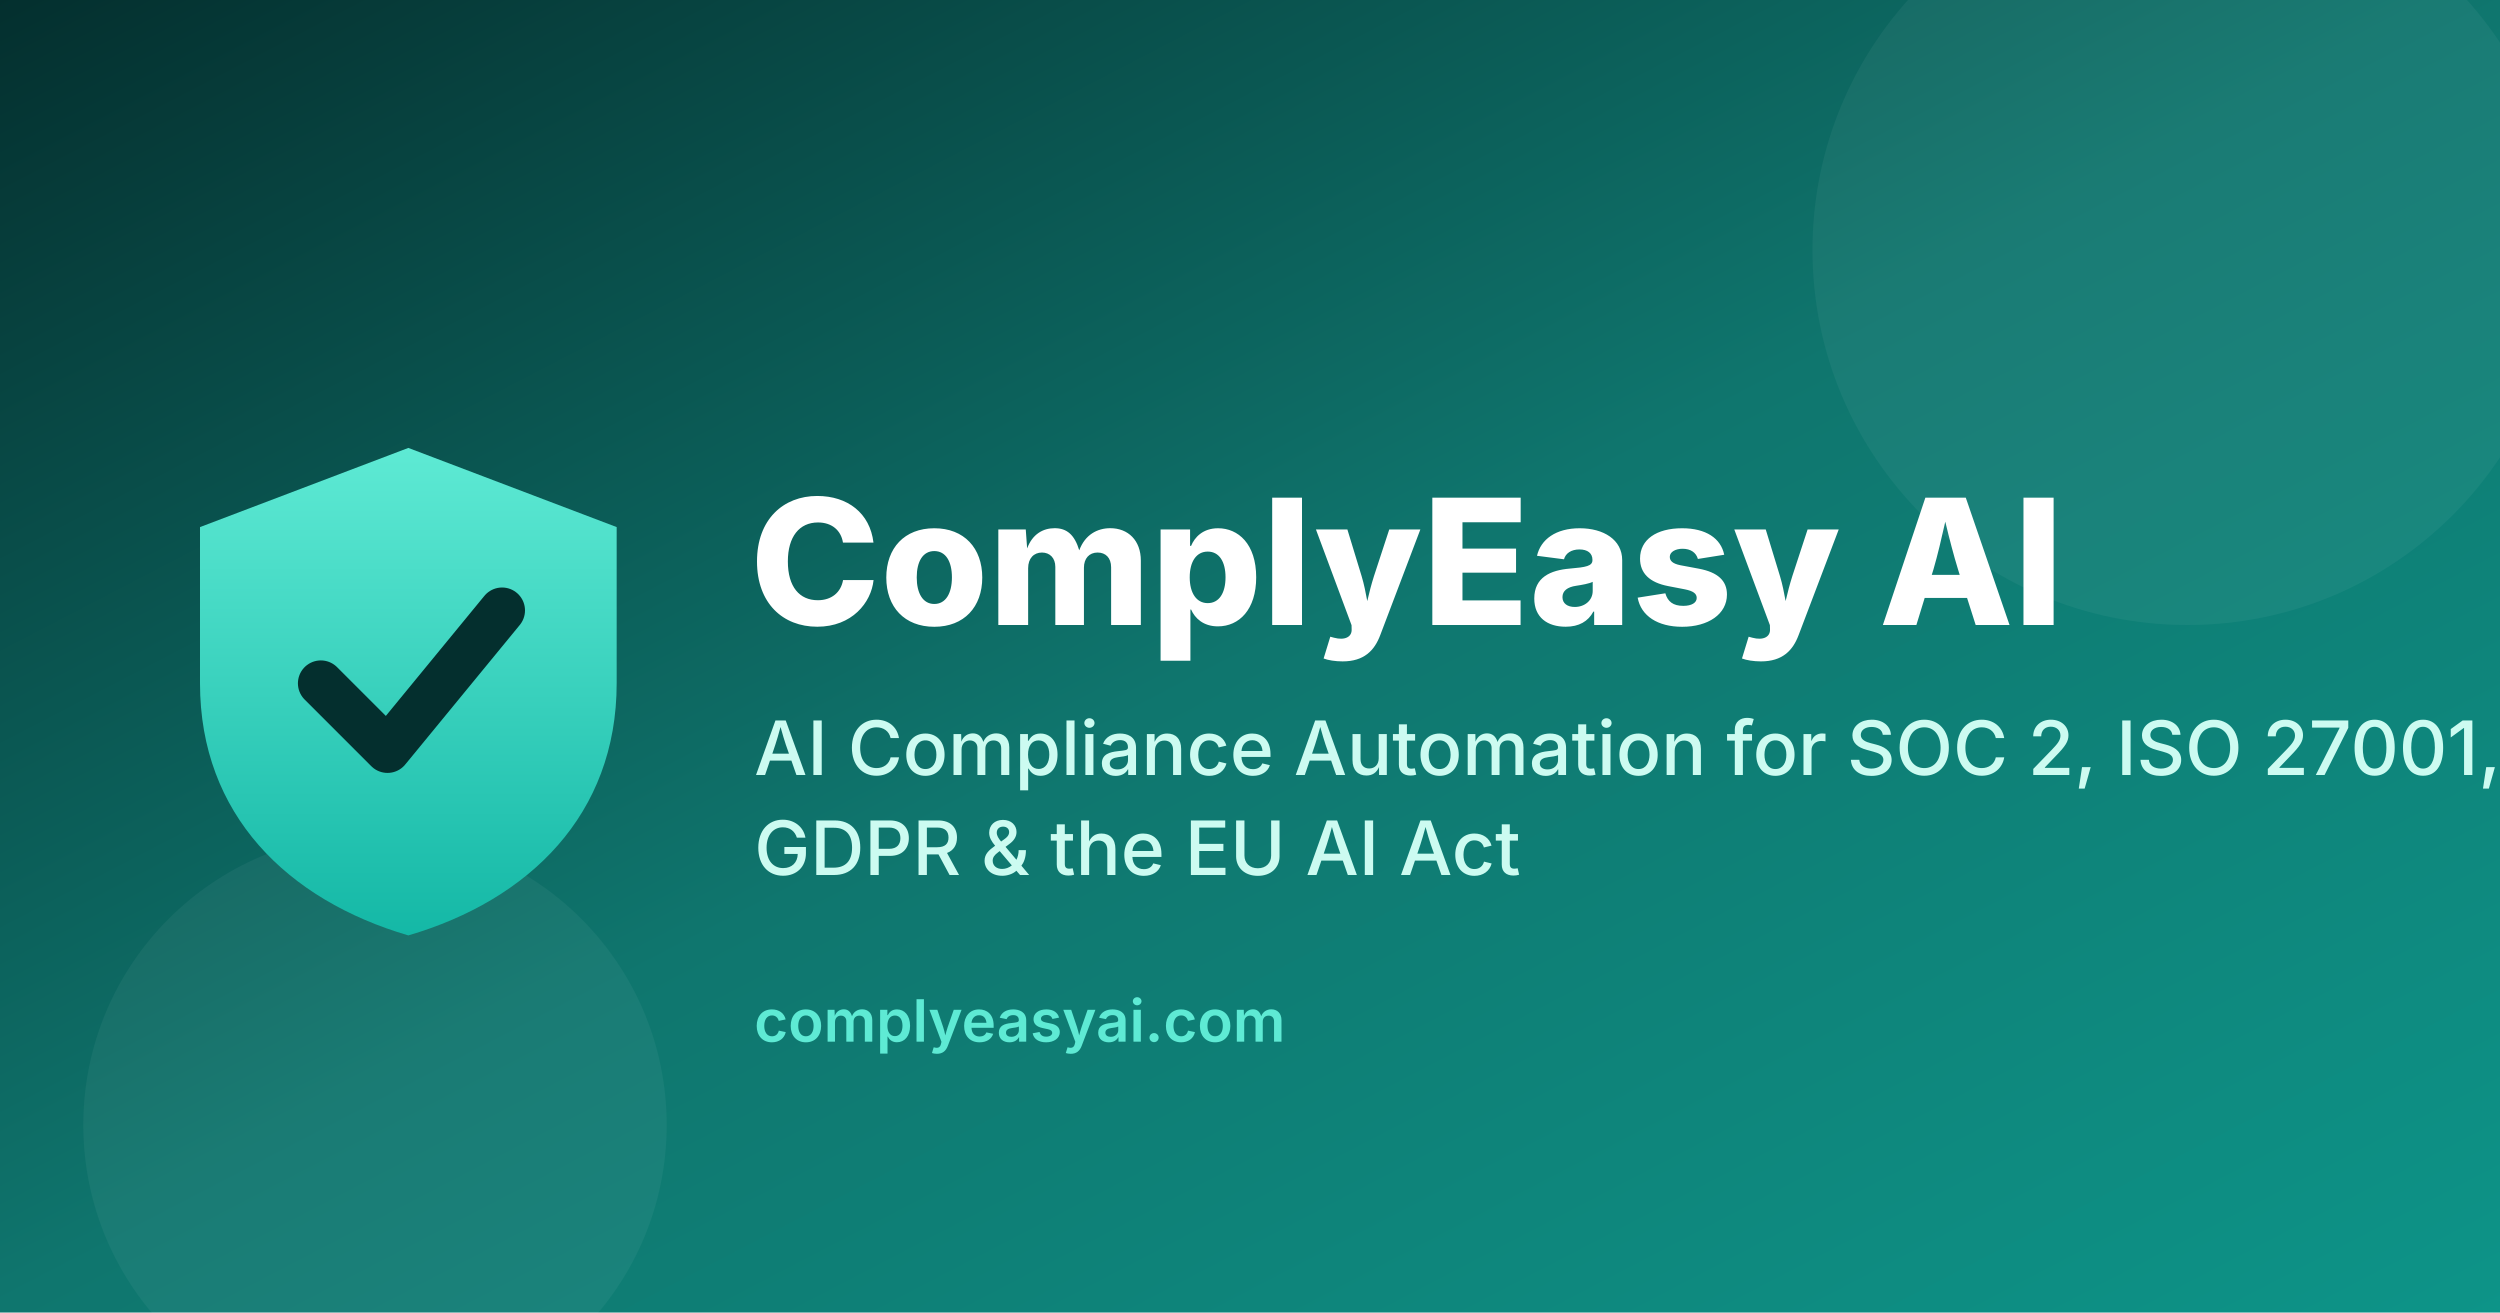
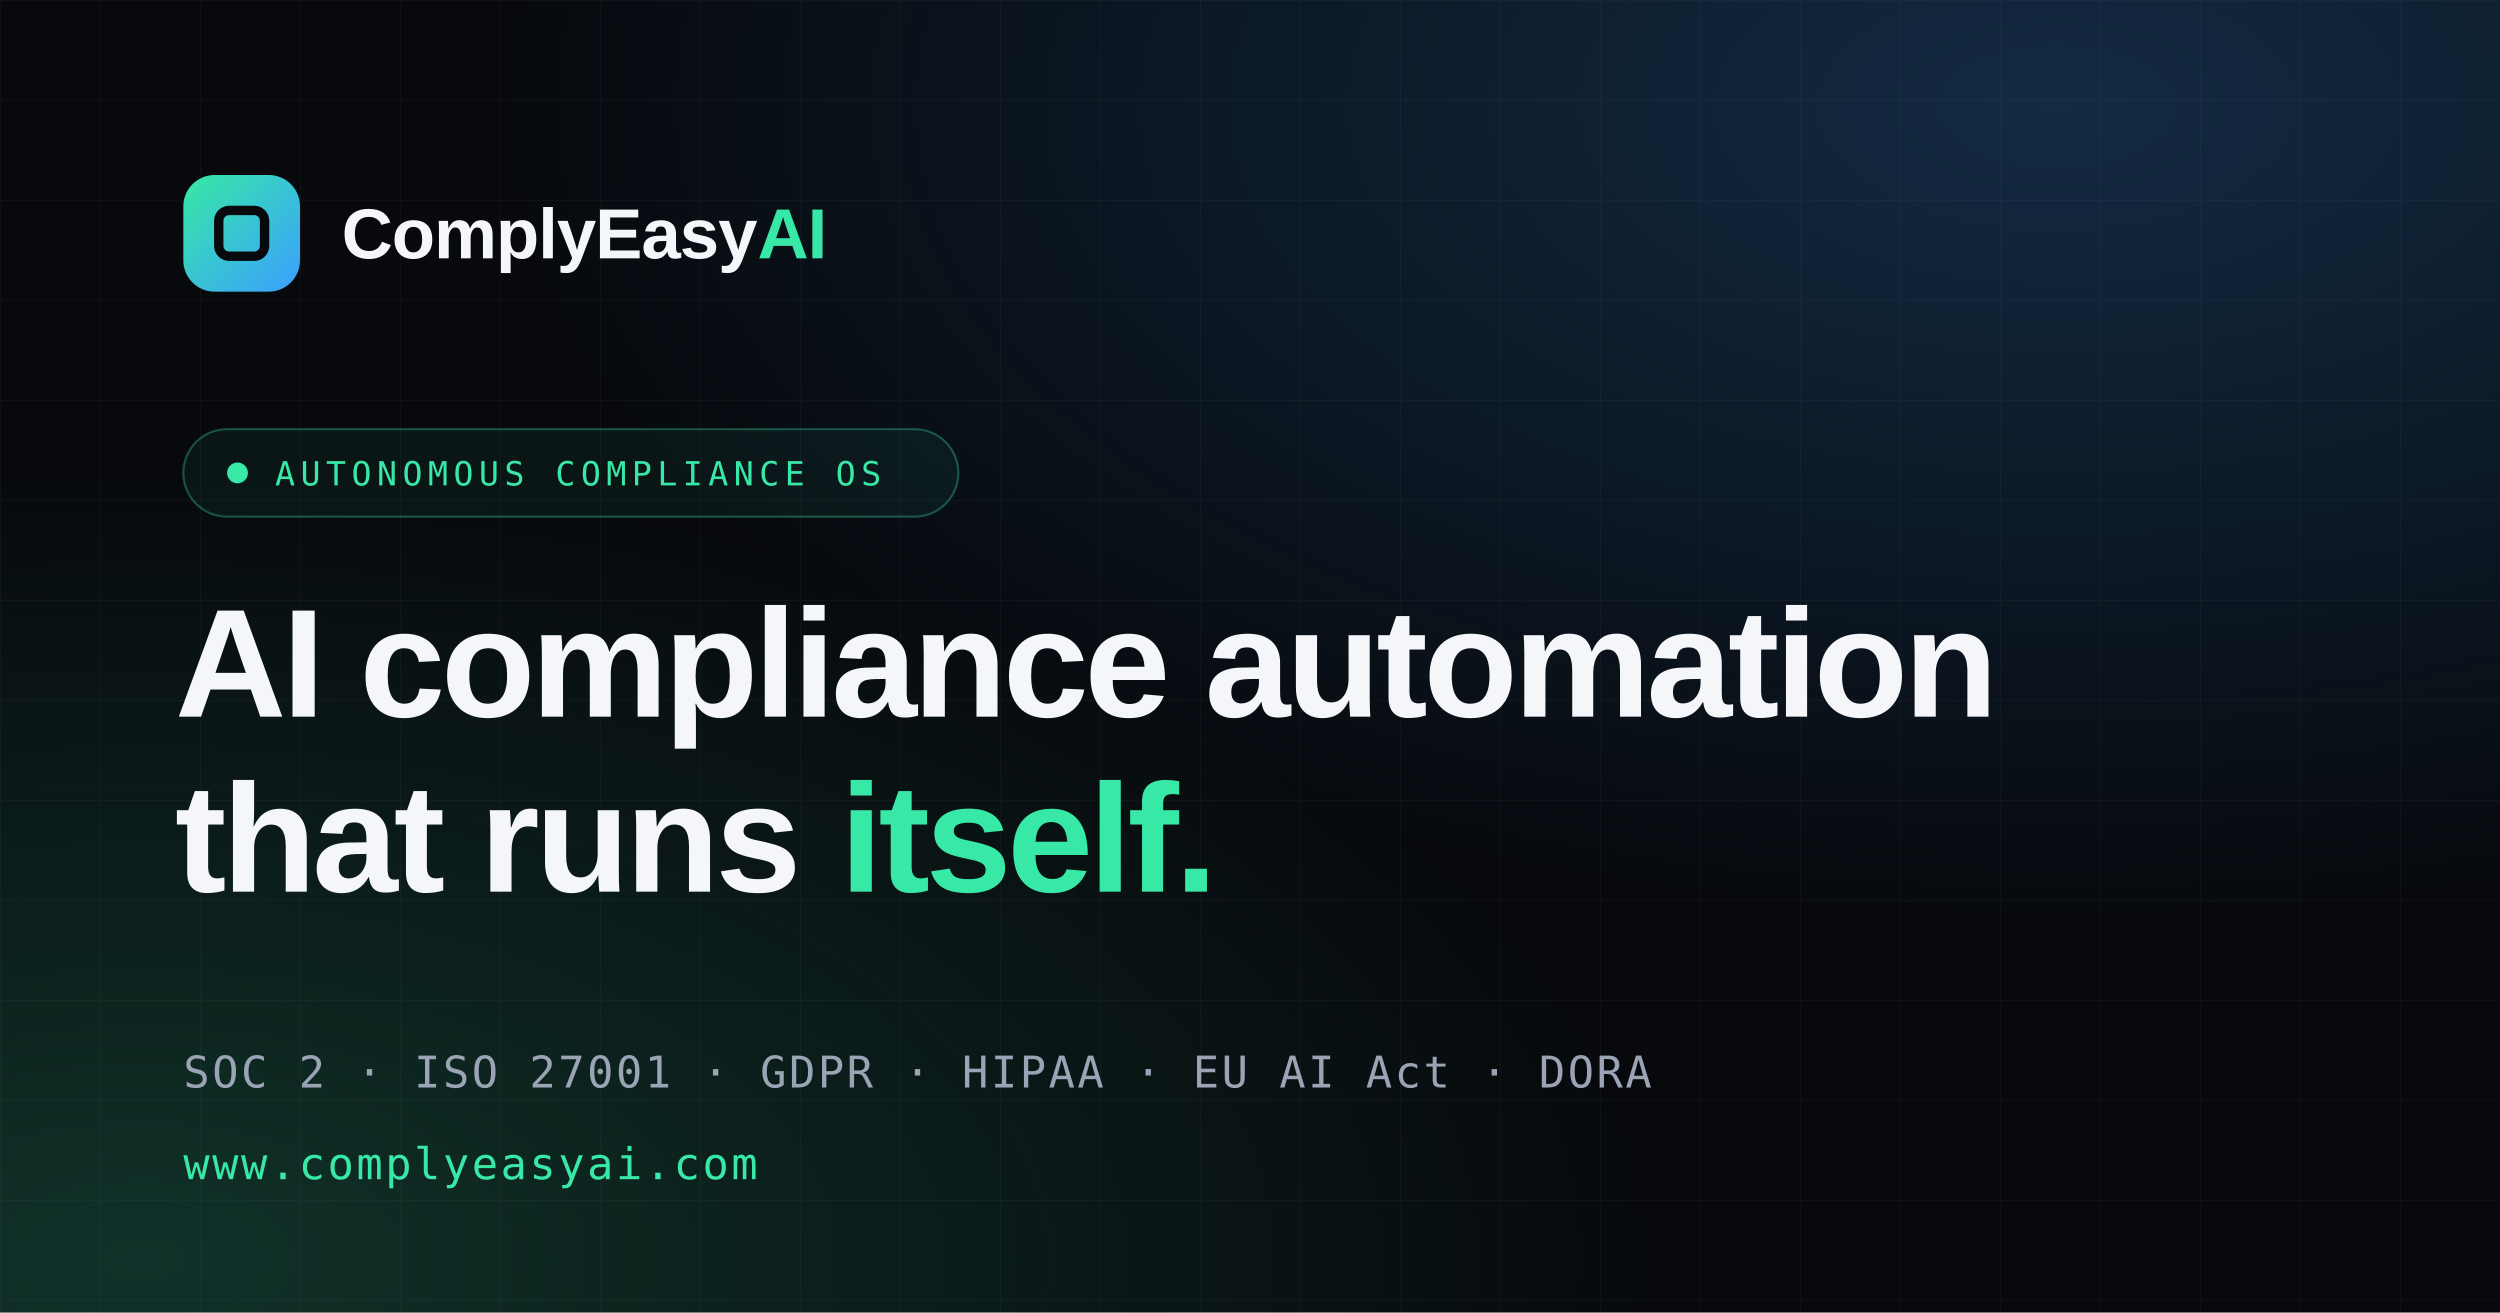
- <svg xmlns="http://www.w3.org/2000/svg" viewBox="0 0 1200 630" width="1200" height="630" role="img" aria-label="ComplyEasy AI — AI Compliance Automation">
+ <svg xmlns="http://www.w3.org/2000/svg" viewBox="0 0 1200 630" width="1200" height="630" role="img" aria-label="ComplyEasyAI: AI compliance automation that runs itself">
  <defs>
-     <linearGradient id="bg" x1="0" y1="0" x2="1" y2="1">
-       <stop offset="0" stop-color="#042f2e" />
-       <stop offset="0.5" stop-color="#0f766e" />
-       <stop offset="1" stop-color="#0d9488" />
+     <radialGradient id="glow-blue" cx="0.82" cy="0.08" r="0.62">
+       <stop offset="0" stop-color="#3AA0FF" stop-opacity="0.22" />
+       <stop offset="1" stop-color="#3AA0FF" stop-opacity="0" />
+     </radialGradient>
+     <radialGradient id="glow-green" cx="0.06" cy="0.96" r="0.6">
+       <stop offset="0" stop-color="#38E8A6" stop-opacity="0.18" />
+       <stop offset="1" stop-color="#38E8A6" stop-opacity="0" />
+     </radialGradient>
+     <linearGradient id="mark" x1="0" y1="0" x2="1" y2="1">
+       <stop offset="0" stop-color="#38E8A6" />
+       <stop offset="1" stop-color="#3AA0FF" />
    </linearGradient>
-     <linearGradient id="shield" x1="0" y1="0" x2="0" y2="1">
-       <stop offset="0" stop-color="#5eead4" />
-       <stop offset="1" stop-color="#14b8a6" />
-     </linearGradient>
+     <pattern id="grid" width="48" height="48" patternUnits="userSpaceOnUse">
+       <path d="M48 0H0V48" fill="none" stroke="#FFFFFF" stroke-opacity="0.035" stroke-width="1" />
+     </pattern>
  </defs>
-   <rect width="1200" height="630" fill="url(#bg)" />
-   <g fill="#ffffff" fill-opacity="0.05">
-     <circle cx="1050" cy="120" r="180" />
-     <circle cx="180" cy="540" r="140" />
+   <rect width="1200" height="630" fill="#07090D" />
+   <rect width="1200" height="630" fill="url(#grid)" />
+   <rect width="1200" height="630" fill="url(#glow-blue)" />
+   <rect width="1200" height="630" fill="url(#glow-green)" />
+   <g transform="translate(88 84)">
+     <rect width="56" height="56" rx="15" fill="url(#mark)" />
+     <rect x="17" y="17" width="22" height="22" rx="5" fill="none" stroke="#07090D" stroke-width="4.5" />
+     <text x="76" y="40" font-family="'Space Grotesk', 'Helvetica Neue', Arial, sans-serif" font-size="34" font-weight="700" letter-spacing="-0.5" fill="#F4F6FA">ComplyEasy<tspan fill="#38E8A6">AI</tspan>
+     </text>
  </g>
-   <g transform="translate(96 215)">
-     <path d="M100 0 200 38v75c0 63-42 104-100 121C42 217 0 176 0 113V38z" fill="url(#shield)" />
-     <path d="M58 113 90 145 145 78" fill="none" stroke="#042f2e" stroke-width="22" stroke-linecap="round" stroke-linejoin="round" />
+   <g transform="translate(88 206)">
+     <rect width="372" height="42" rx="21" fill="#38E8A6" fill-opacity="0.06" stroke="#38E8A6" stroke-opacity="0.32" />
+     <circle cx="26" cy="21" r="5" fill="#38E8A6" />
+     <text x="44" y="27" font-family="'IBM Plex Mono', Menlo, monospace" font-size="16" font-weight="500" letter-spacing="2.6" fill="#38E8A6">AUTONOMOUS COMPLIANCE OS</text>
  </g>
-   <text x="360" y="300" font-family="Inter, Arial, sans-serif" font-size="84" font-weight="800" fill="#ffffff">ComplyEasy AI</text>
-   <text x="362" y="372" font-family="Inter, Arial, sans-serif" font-size="36" font-weight="500" fill="#ccfbf1">AI Compliance Automation for SOC 2, ISO 27001,</text>
-   <text x="362" y="420" font-family="Inter, Arial, sans-serif" font-size="36" font-weight="500" fill="#ccfbf1">GDPR &amp; the EU AI Act</text>
-   <text x="362" y="500" font-family="Inter, Arial, sans-serif" font-size="28" font-weight="600" fill="#5eead4">complyeasyai.com</text>
+   <text font-family="'Space Grotesk', 'Helvetica Neue', Arial, sans-serif" font-size="74" font-weight="700" letter-spacing="-2" fill="#F4F6FA">
+     <tspan x="84" y="344">AI compliance automation</tspan>
+     <tspan x="84" y="428">that runs <tspan fill="#38E8A6">itself.</tspan>
+     </tspan>
+   </text>
+   <text x="88" y="522" font-family="'IBM Plex Mono', Menlo, monospace" font-size="21" letter-spacing="1.2" fill="#9AA4B5">SOC 2 · ISO 27001 · GDPR · HIPAA · EU AI Act · DORA</text>
+   <text x="88" y="566" font-family="'IBM Plex Mono', Menlo, monospace" font-size="21" font-weight="500" letter-spacing="1.2" fill="#38E8A6">www.complyeasyai.com</text>
</svg>
